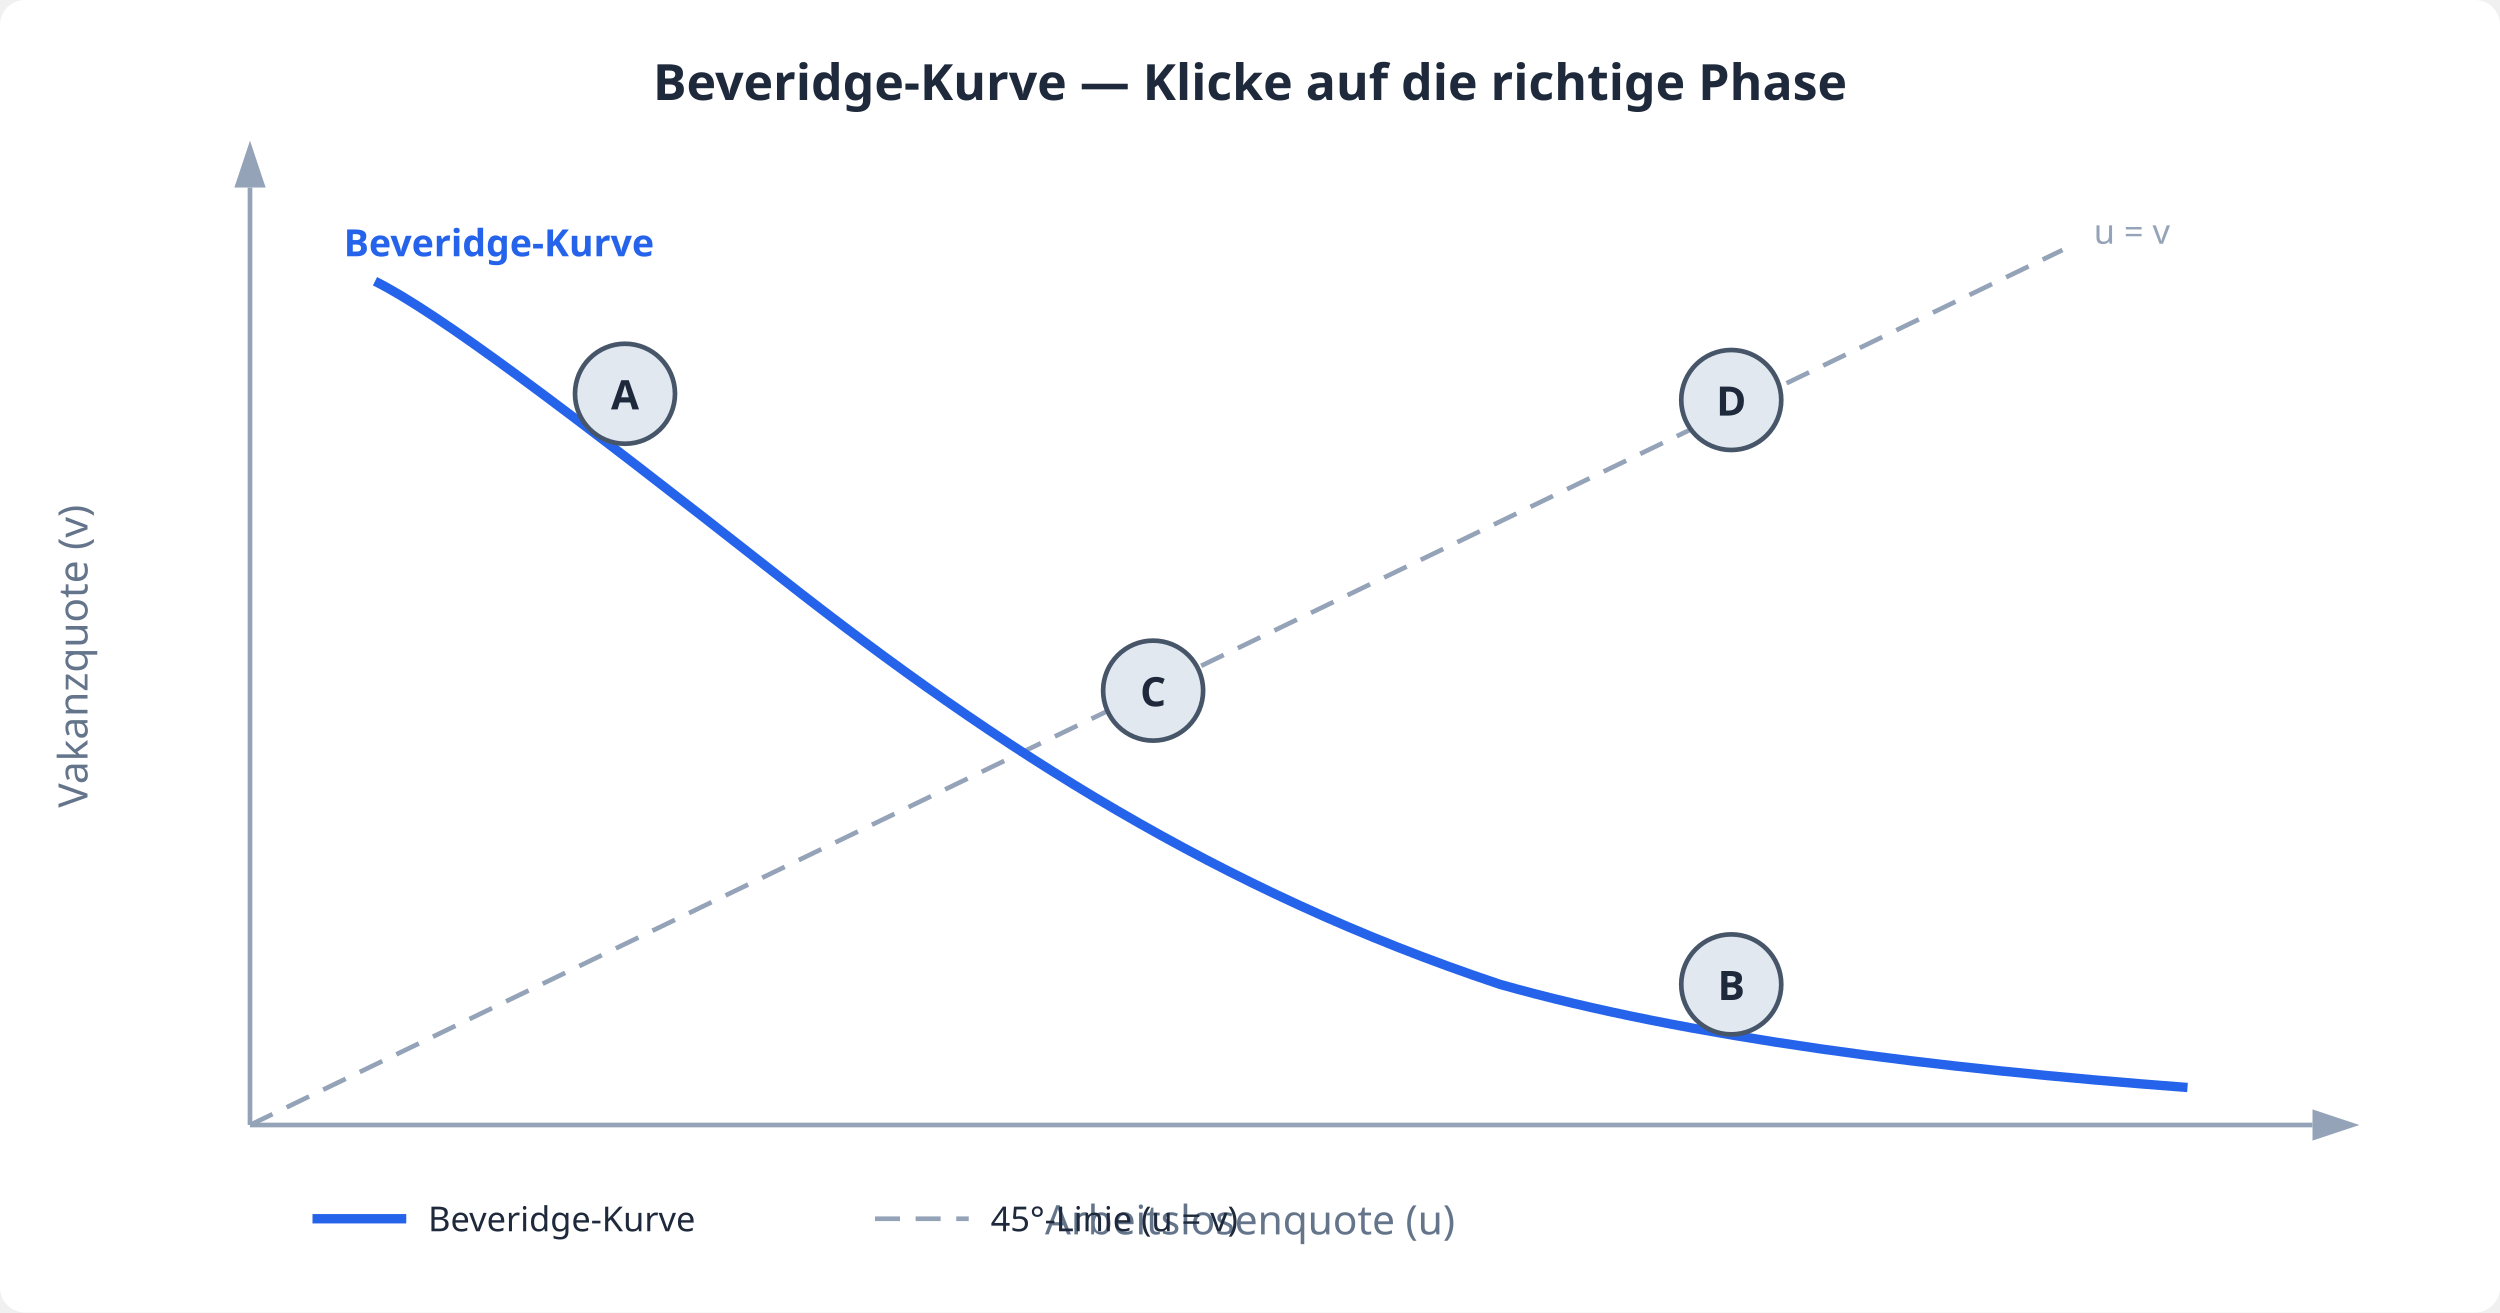
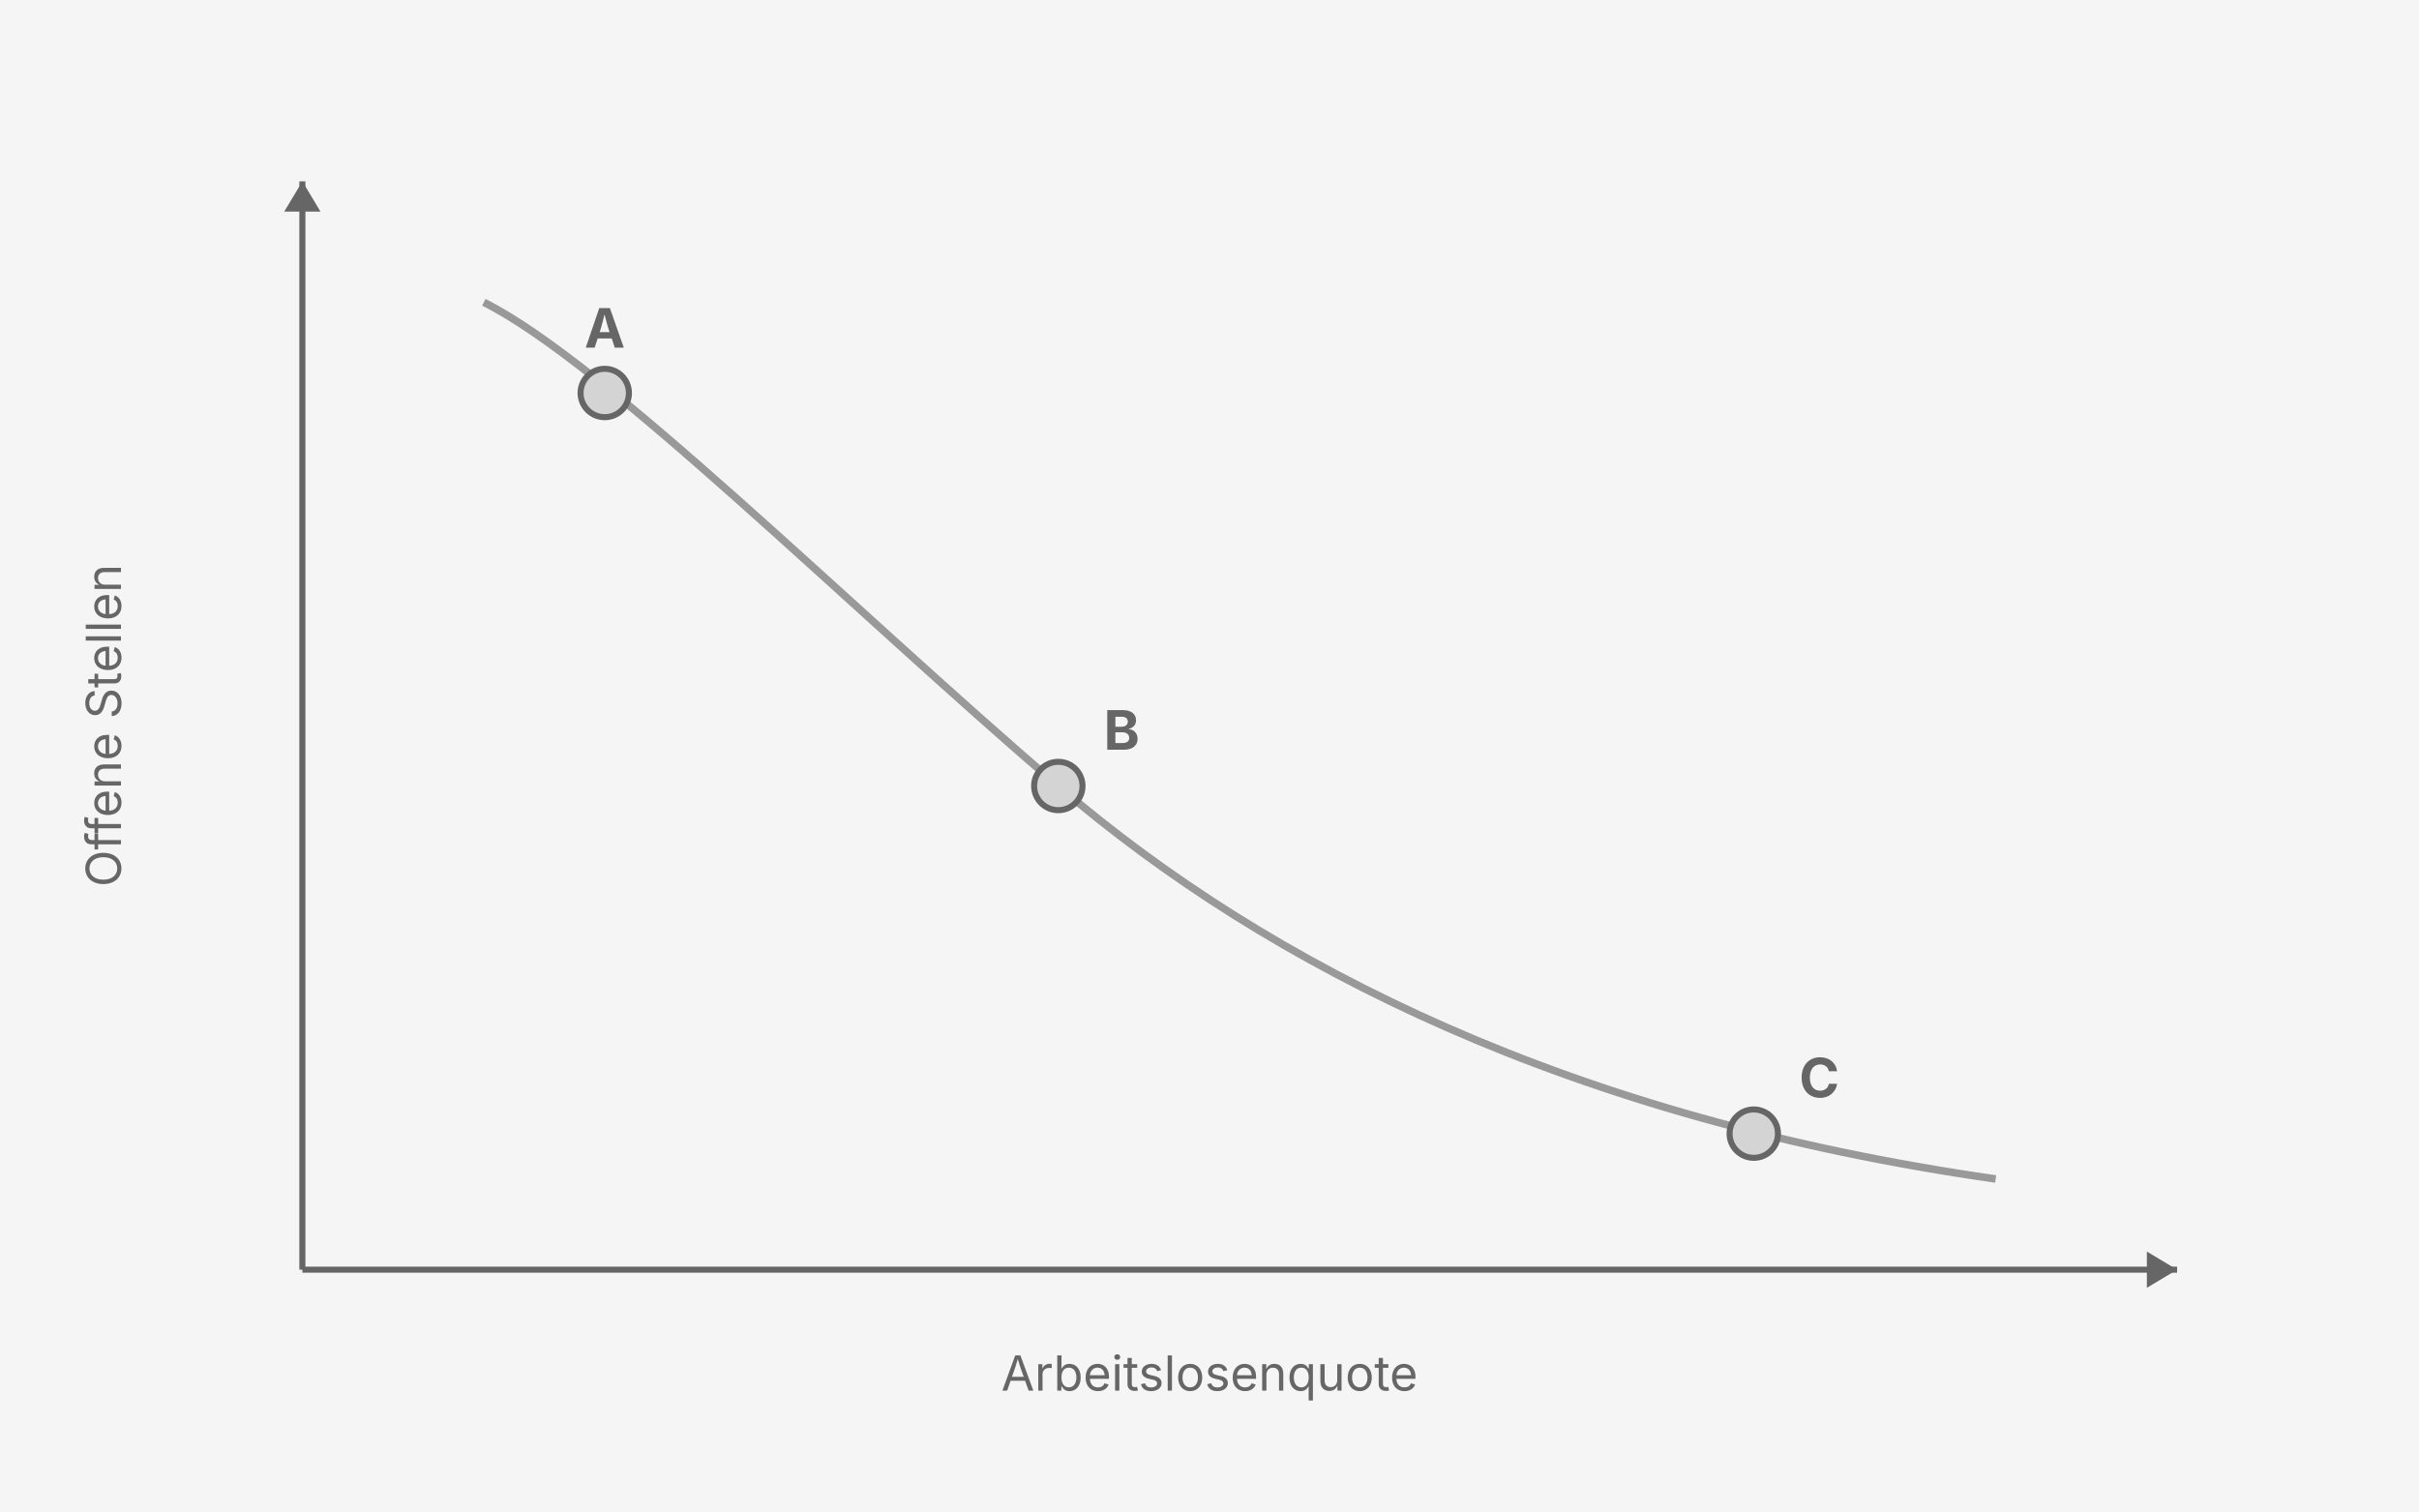
- <svg xmlns="http://www.w3.org/2000/svg" viewBox="0 0 800 420" width="800" height="420">
-   <rect width="800" height="420" fill="#ffffff" rx="8" />
-   <text x="400" y="32" text-anchor="middle" font-family="'DM Sans',system-ui,sans-serif" font-size="16" font-weight="700" fill="#1e293b">Beveridge-Kurve — Klicke auf die richtige Phase</text>
-   <line x1="80" y1="360" x2="740" y2="360" stroke="#94a3b8" stroke-width="1.5" />
-   <line x1="80" y1="60" x2="80" y2="360" stroke="#94a3b8" stroke-width="1.5" />
-   <polygon points="740,355 740,365 755,360" fill="#94a3b8" />
-   <polygon points="75,60 85,60 80,45" fill="#94a3b8" />
-   <text x="400" y="395" text-anchor="middle" font-family="'DM Sans',system-ui,sans-serif" font-size="13" fill="#64748b">Arbeitslosenquote (u)</text>
-   <text x="28" y="210" text-anchor="middle" font-family="'DM Sans',system-ui,sans-serif" font-size="13" fill="#64748b" transform="rotate(-90,28,210)">Vakanzquote (v)</text>
-   <line x1="80" y1="360" x2="660" y2="80" stroke="#94a3b8" stroke-width="1.5" stroke-dasharray="8,5" />
-   <text x="670" y="78" font-family="'DM Sans',system-ui,sans-serif" font-size="11" fill="#94a3b8">u = v</text>
-   <path d="M120,90 C140,100 180,130 250,185 C320,240 390,285 480,315 C540,332 620,342 700,348" stroke="#2563eb" stroke-width="3" fill="none" />
-   <text x="110" y="82" font-family="'DM Sans',system-ui,sans-serif" font-size="12" fill="#2563eb" font-weight="600">Beveridge-Kurve</text>
-   <circle cx="200" cy="126" r="16" fill="#e2e8f0" stroke="#475569" stroke-width="1.5" />
-   <text x="200" y="131" text-anchor="middle" font-family="'DM Sans',system-ui,sans-serif" font-size="13" font-weight="700" fill="#1e293b">A</text>
-   <circle cx="554" cy="315" r="16" fill="#e2e8f0" stroke="#475569" stroke-width="1.5" />
-   <text x="554" y="320" text-anchor="middle" font-family="'DM Sans',system-ui,sans-serif" font-size="13" font-weight="700" fill="#1e293b">B</text>
-   <circle cx="369" cy="221" r="16" fill="#e2e8f0" stroke="#475569" stroke-width="1.5" />
-   <text x="369" y="226" text-anchor="middle" font-family="'DM Sans',system-ui,sans-serif" font-size="13" font-weight="700" fill="#1e293b">C</text>
-   <circle cx="554" cy="128" r="16" fill="#e2e8f0" stroke="#475569" stroke-width="1.5" />
-   <text x="554" y="133" text-anchor="middle" font-family="'DM Sans',system-ui,sans-serif" font-size="13" font-weight="700" fill="#1e293b">D</text>
-   <line x1="100" y1="390" x2="130" y2="390" stroke="#2563eb" stroke-width="3" />
-   <text x="137" y="394" font-family="'DM Sans',system-ui,sans-serif" font-size="11" fill="#1e293b">Beveridge-Kurve</text>
-   <line x1="280" y1="390" x2="310" y2="390" stroke="#94a3b8" stroke-width="1.5" stroke-dasharray="8,5" />
-   <text x="317" y="394" font-family="'DM Sans',system-ui,sans-serif" font-size="11" fill="#1e293b">45°-Linie (u = v)</text>
+ <svg xmlns="http://www.w3.org/2000/svg" viewBox="0 0 800 500" font-family="system-ui, -apple-system, sans-serif">
+   <rect width="800" height="500" fill="#f5f5f5" />
+   <line x1="100" y1="420" x2="720" y2="420" stroke="#666" stroke-width="2" />
+   <line x1="100" y1="420" x2="100" y2="60" stroke="#666" stroke-width="2" />
+   <polygon points="720,420 710,414 710,426" fill="#666" />
+   <polygon points="100,60 94,70 106,70" fill="#666" />
+   <text x="400" y="460" text-anchor="middle" font-size="16" fill="#666">Arbeitslosenquote</text>
+   <text x="40" y="240" text-anchor="middle" font-size="16" fill="#666" transform="rotate(-90, 40, 240)">Offene Stellen</text>
+   <path d="M 160 100 C 200 120, 280 200, 350 260 C 420 320, 520 370, 660 390" fill="none" stroke="#999" stroke-width="2.5" />
+   <circle cx="200" cy="130" r="8" fill="#d4d4d4" stroke="#666" stroke-width="2" />
+   <text x="200" y="115" text-anchor="middle" font-size="18" font-weight="bold" fill="#666">A</text>
+   <circle cx="350" cy="260" r="8" fill="#d4d4d4" stroke="#666" stroke-width="2" />
+   <text x="365" y="248" text-anchor="start" font-size="18" font-weight="bold" fill="#666">B</text>
+   <circle cx="580" cy="375" r="8" fill="#d4d4d4" stroke="#666" stroke-width="2" />
+   <text x="595" y="363" text-anchor="start" font-size="18" font-weight="bold" fill="#666">C</text>
</svg>
